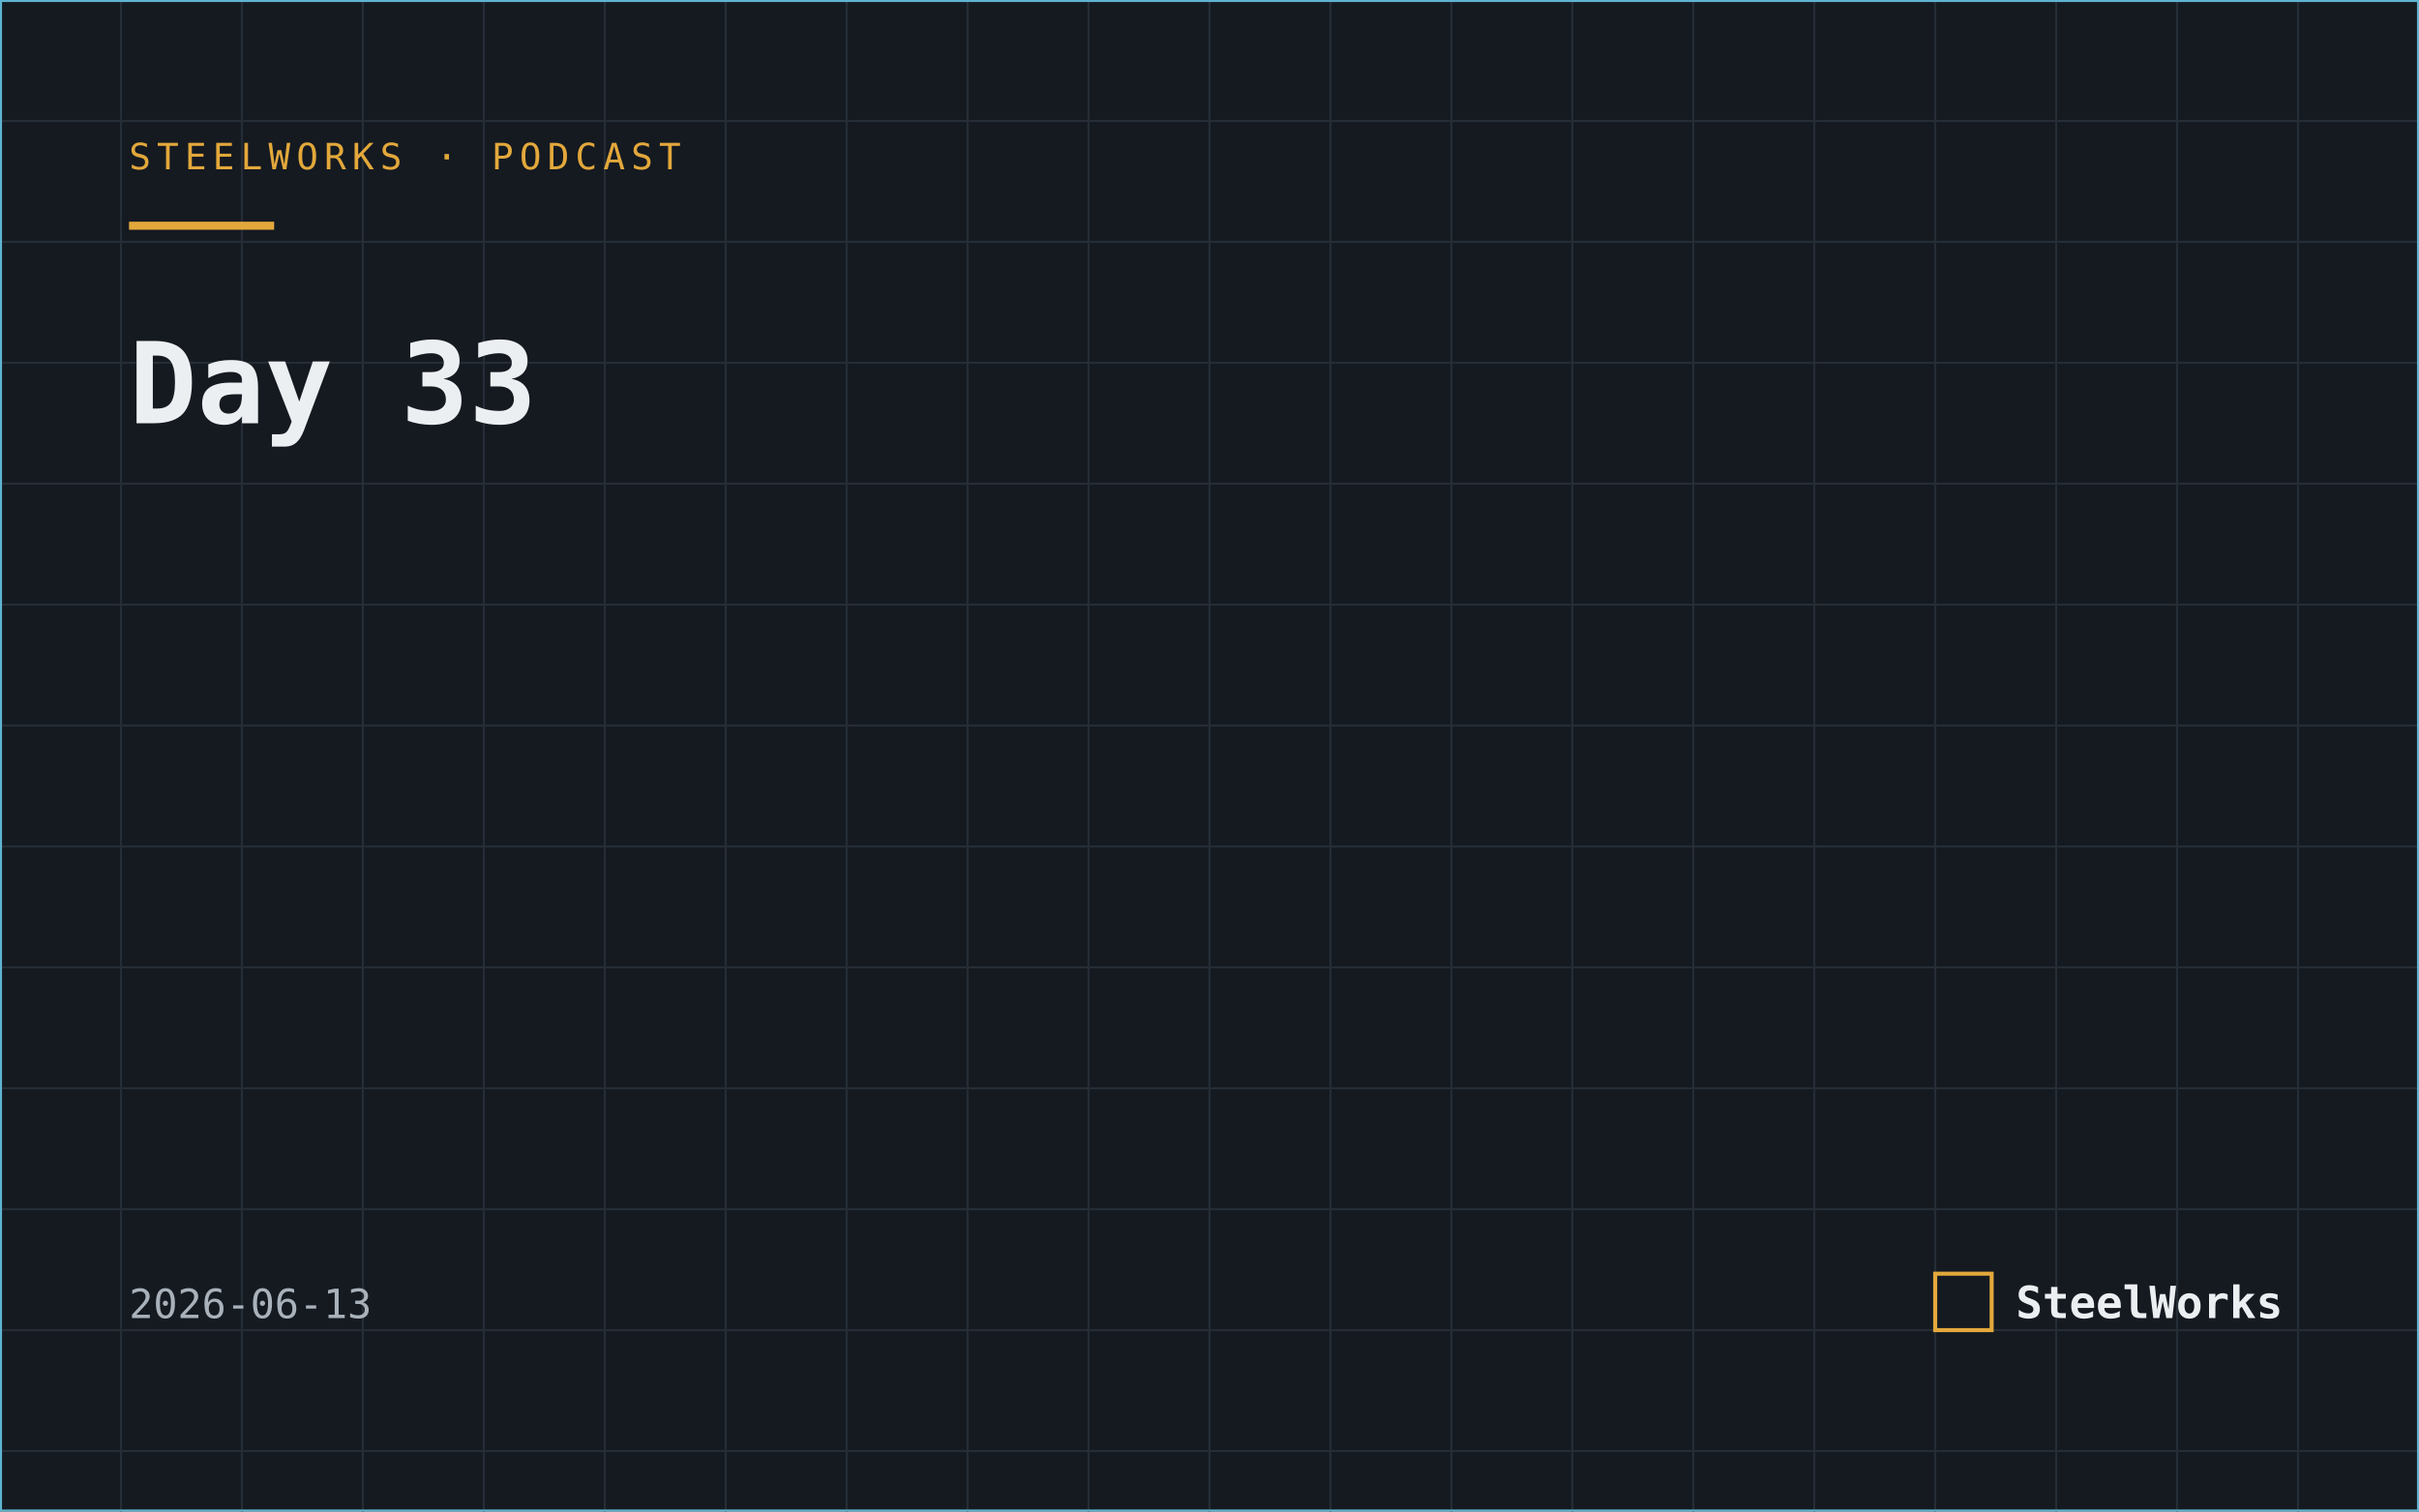
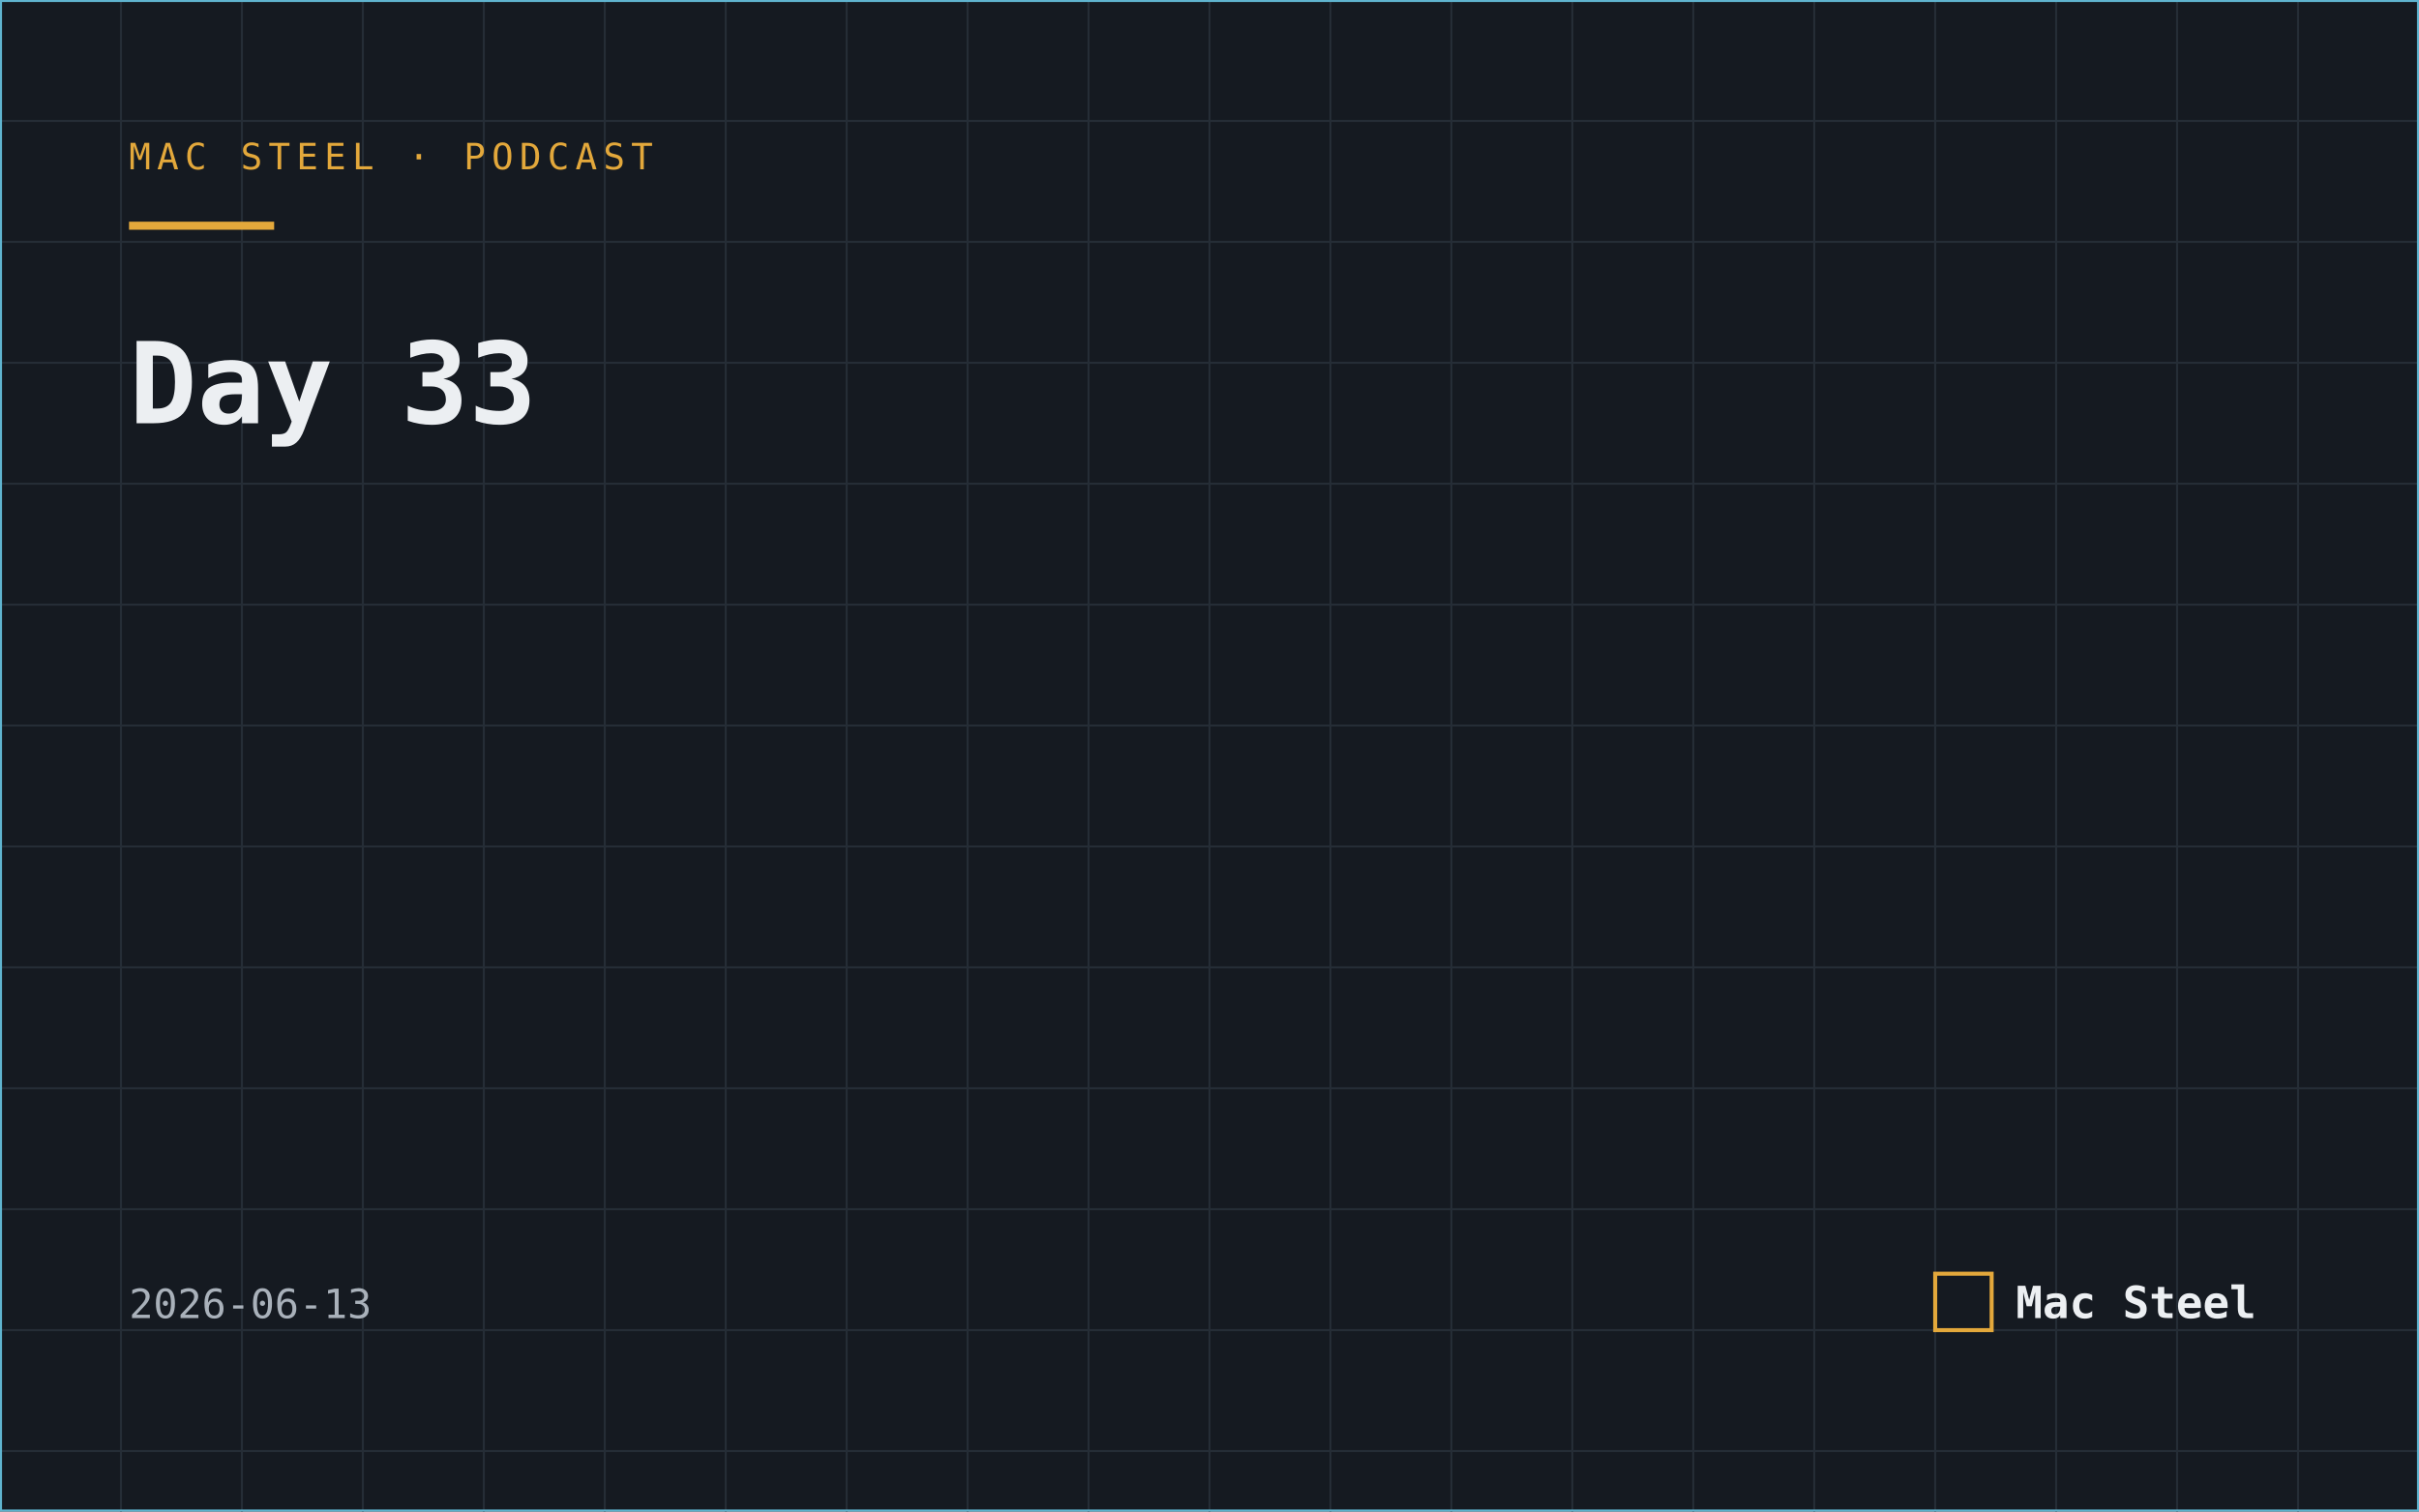
<svg xmlns="http://www.w3.org/2000/svg" viewBox="0 0 1200 750" width="1200" height="750" role="img" aria-label="Podcast: Day 33">
  <rect width="1200" height="750" fill="#151a21" />
  <line x1="60" y1="0" x2="60" y2="750" stroke="#252d36" stroke-width="1" />
  <line x1="120" y1="0" x2="120" y2="750" stroke="#252d36" stroke-width="1" />
  <line x1="180" y1="0" x2="180" y2="750" stroke="#252d36" stroke-width="1" />
  <line x1="240" y1="0" x2="240" y2="750" stroke="#252d36" stroke-width="1" />
  <line x1="300" y1="0" x2="300" y2="750" stroke="#252d36" stroke-width="1" />
  <line x1="360" y1="0" x2="360" y2="750" stroke="#252d36" stroke-width="1" />
  <line x1="420" y1="0" x2="420" y2="750" stroke="#252d36" stroke-width="1" />
  <line x1="480" y1="0" x2="480" y2="750" stroke="#252d36" stroke-width="1" />
  <line x1="540" y1="0" x2="540" y2="750" stroke="#252d36" stroke-width="1" />
  <line x1="600" y1="0" x2="600" y2="750" stroke="#252d36" stroke-width="1" />
  <line x1="660" y1="0" x2="660" y2="750" stroke="#252d36" stroke-width="1" />
  <line x1="720" y1="0" x2="720" y2="750" stroke="#252d36" stroke-width="1" />
  <line x1="780" y1="0" x2="780" y2="750" stroke="#252d36" stroke-width="1" />
  <line x1="840" y1="0" x2="840" y2="750" stroke="#252d36" stroke-width="1" />
  <line x1="900" y1="0" x2="900" y2="750" stroke="#252d36" stroke-width="1" />
  <line x1="960" y1="0" x2="960" y2="750" stroke="#252d36" stroke-width="1" />
  <line x1="1020" y1="0" x2="1020" y2="750" stroke="#252d36" stroke-width="1" />
  <line x1="1080" y1="0" x2="1080" y2="750" stroke="#252d36" stroke-width="1" />
  <line x1="1140" y1="0" x2="1140" y2="750" stroke="#252d36" stroke-width="1" />
  <line x1="0" y1="60" x2="1200" y2="60" stroke="#252d36" stroke-width="1" />
  <line x1="0" y1="120" x2="1200" y2="120" stroke="#252d36" stroke-width="1" />
  <line x1="0" y1="180" x2="1200" y2="180" stroke="#252d36" stroke-width="1" />
  <line x1="0" y1="240" x2="1200" y2="240" stroke="#252d36" stroke-width="1" />
  <line x1="0" y1="300" x2="1200" y2="300" stroke="#252d36" stroke-width="1" />
  <line x1="0" y1="360" x2="1200" y2="360" stroke="#252d36" stroke-width="1" />
  <line x1="0" y1="420" x2="1200" y2="420" stroke="#252d36" stroke-width="1" />
  <line x1="0" y1="480" x2="1200" y2="480" stroke="#252d36" stroke-width="1" />
  <line x1="0" y1="540" x2="1200" y2="540" stroke="#252d36" stroke-width="1" />
  <line x1="0" y1="600" x2="1200" y2="600" stroke="#252d36" stroke-width="1" />
  <line x1="0" y1="660" x2="1200" y2="660" stroke="#252d36" stroke-width="1" />
  <line x1="0" y1="720" x2="1200" y2="720" stroke="#252d36" stroke-width="1" />
-   <text x="64" y="84" font-family="JetBrains Mono, ui-monospace, Menlo, Consolas, monospace" font-size="18" fill="#e3a83b" text-anchor="start" font-weight="normal" letter-spacing="3">STEELWORKS · PODCAST</text>
+   <text x="64" y="84" font-family="JetBrains Mono, ui-monospace, Menlo, Consolas, monospace" font-size="18" fill="#e3a83b" text-anchor="start" font-weight="normal" letter-spacing="3">MAC STEEL · PODCAST</text>
  <rect x="64" y="110" width="72" height="4" fill="#e3a83b" />
  <text x="64" y="210" font-family="JetBrains Mono, ui-monospace, Menlo, Consolas, monospace" font-size="56" fill="#eceff2" text-anchor="start" font-weight="bold">Day 33</text>
  <text x="64" y="654" font-family="JetBrains Mono, ui-monospace, Menlo, Consolas, monospace" font-size="20" fill="#a9b1ba" text-anchor="start" font-weight="normal">2026-06-13</text>
  <rect x="960" y="632" width="28" height="28" fill="none" stroke="#e3a83b" stroke-width="2" />
-   <text x="1000" y="654" font-family="JetBrains Mono, ui-monospace, Menlo, Consolas, monospace" font-size="22" fill="#eceff2" text-anchor="start" font-weight="bold">SteelWorks</text>
+   <text x="1000" y="654" font-family="JetBrains Mono, ui-monospace, Menlo, Consolas, monospace" font-size="22" fill="#eceff2" text-anchor="start" font-weight="bold">Mac Steel</text>
  <rect x="0.5" y="0.5" width="1199" height="749" fill="none" stroke="#5fb4cf" stroke-width="1" />
</svg>
